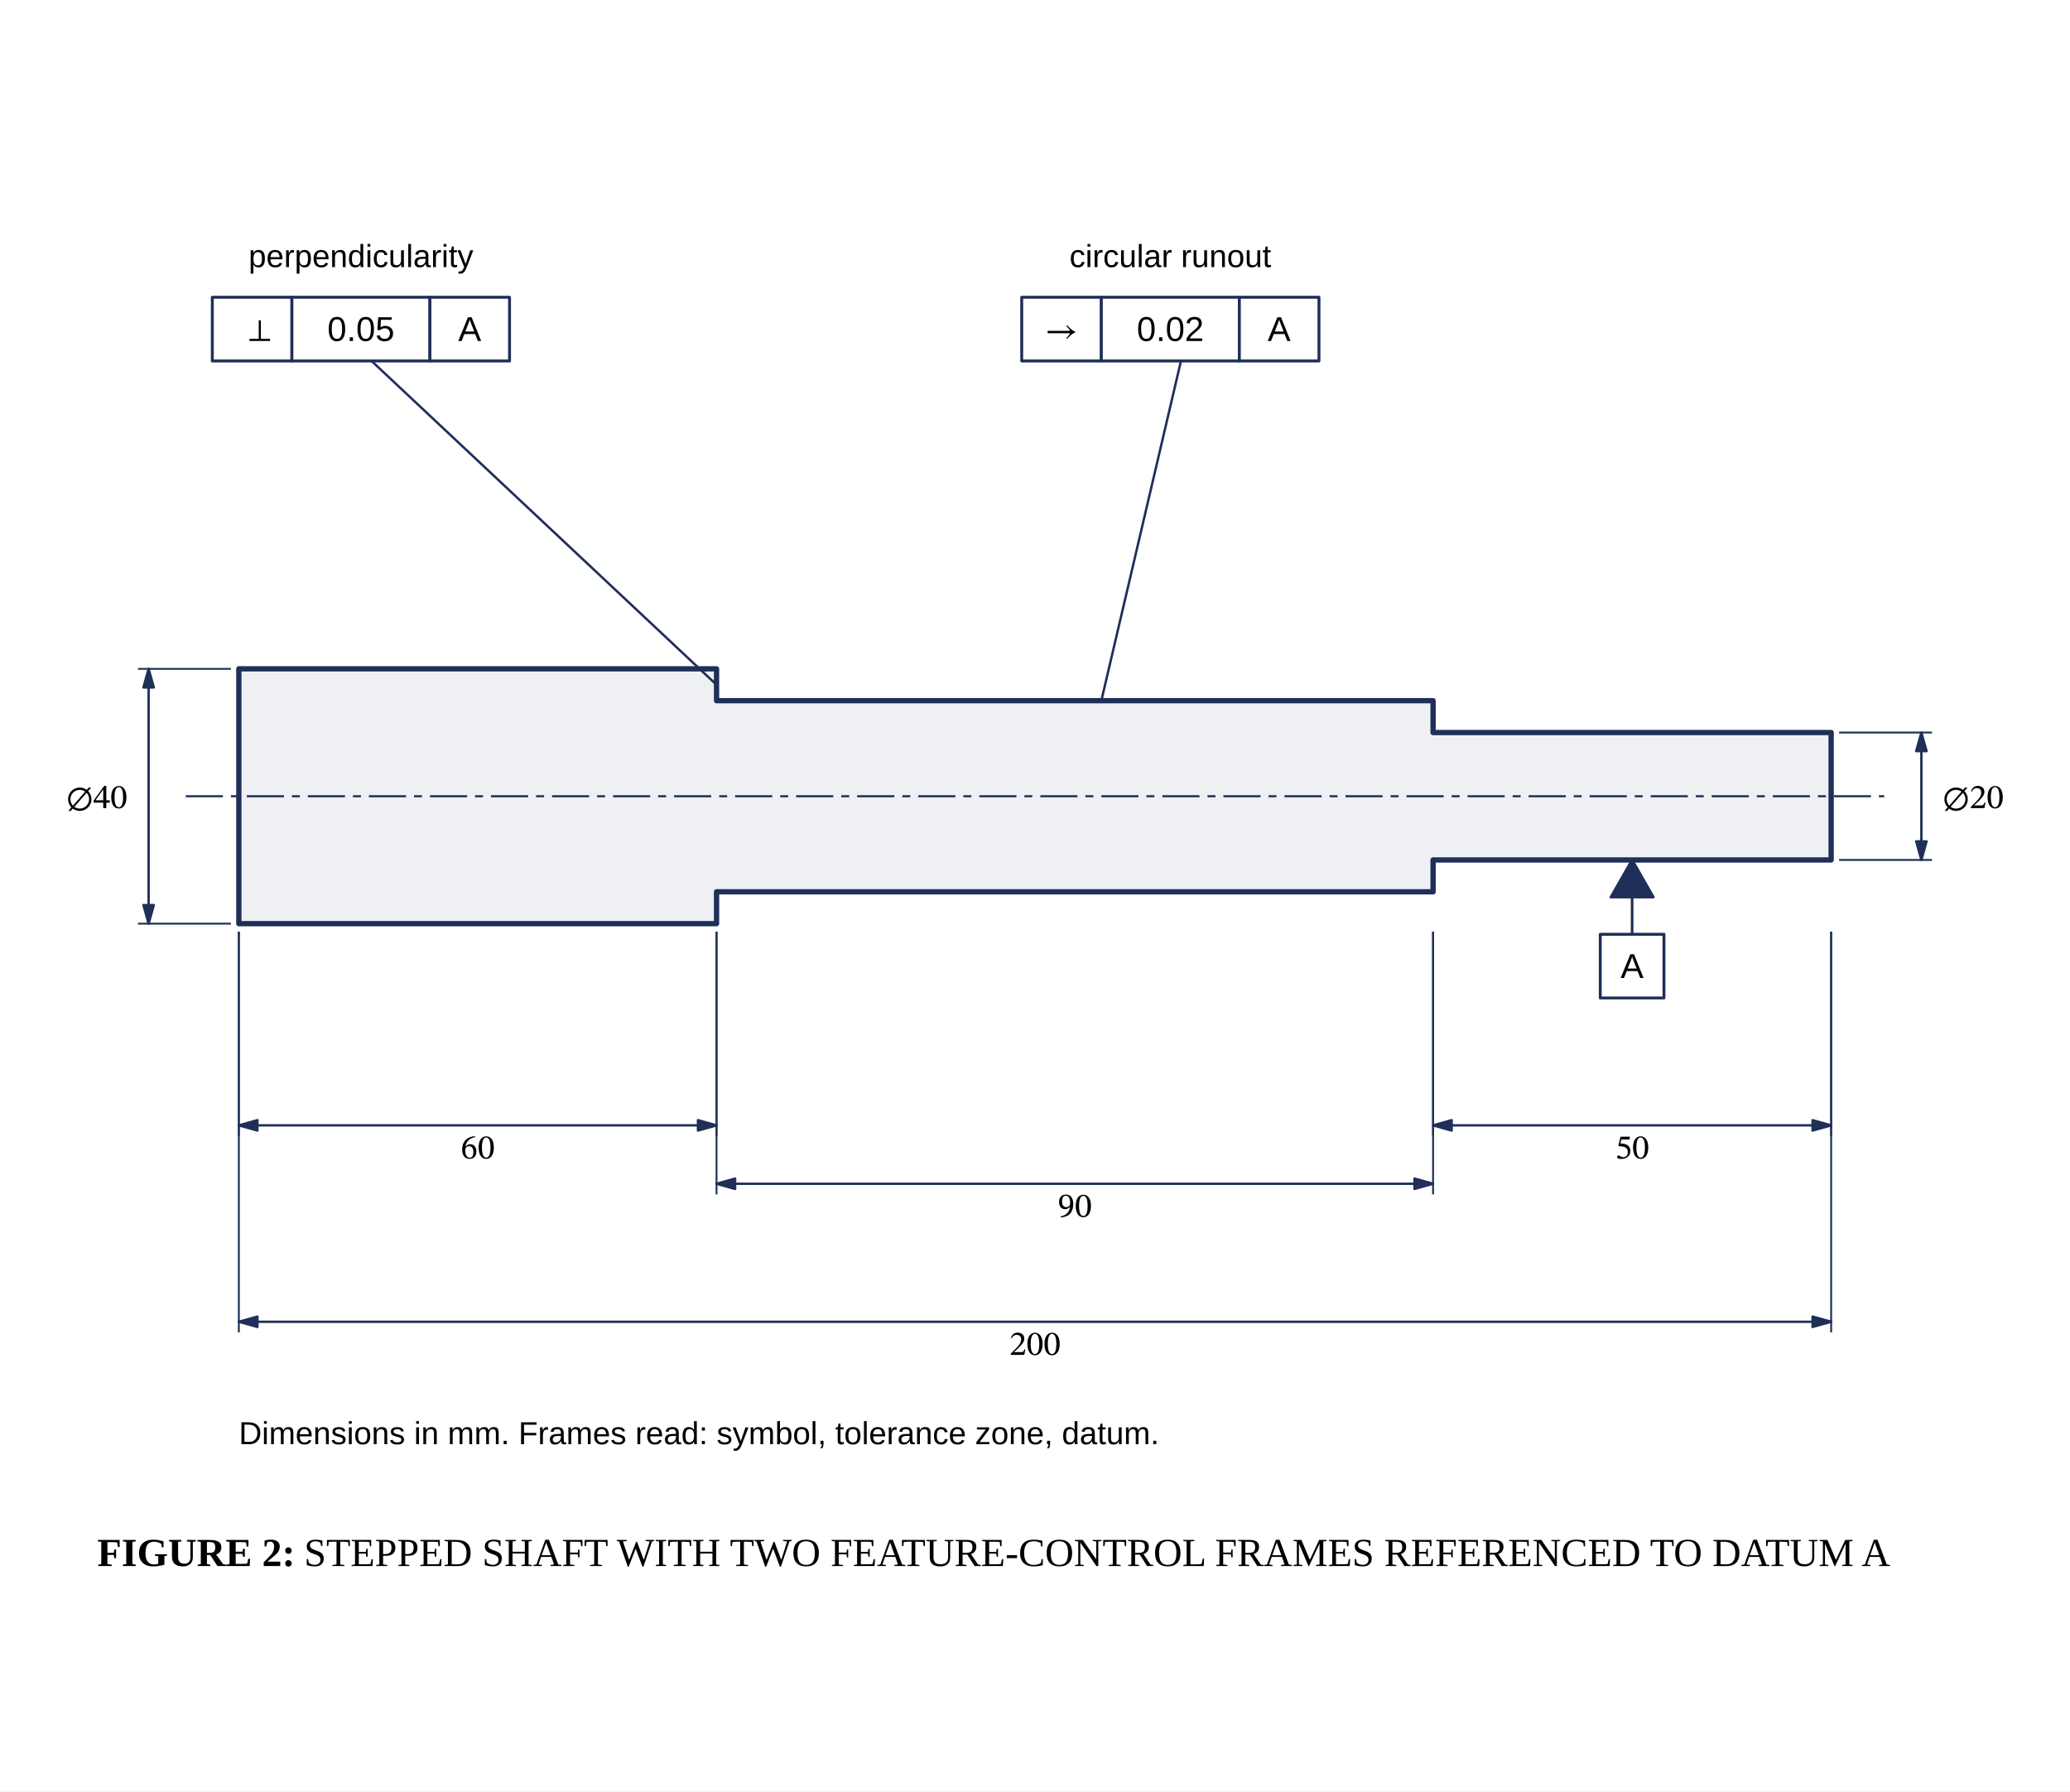
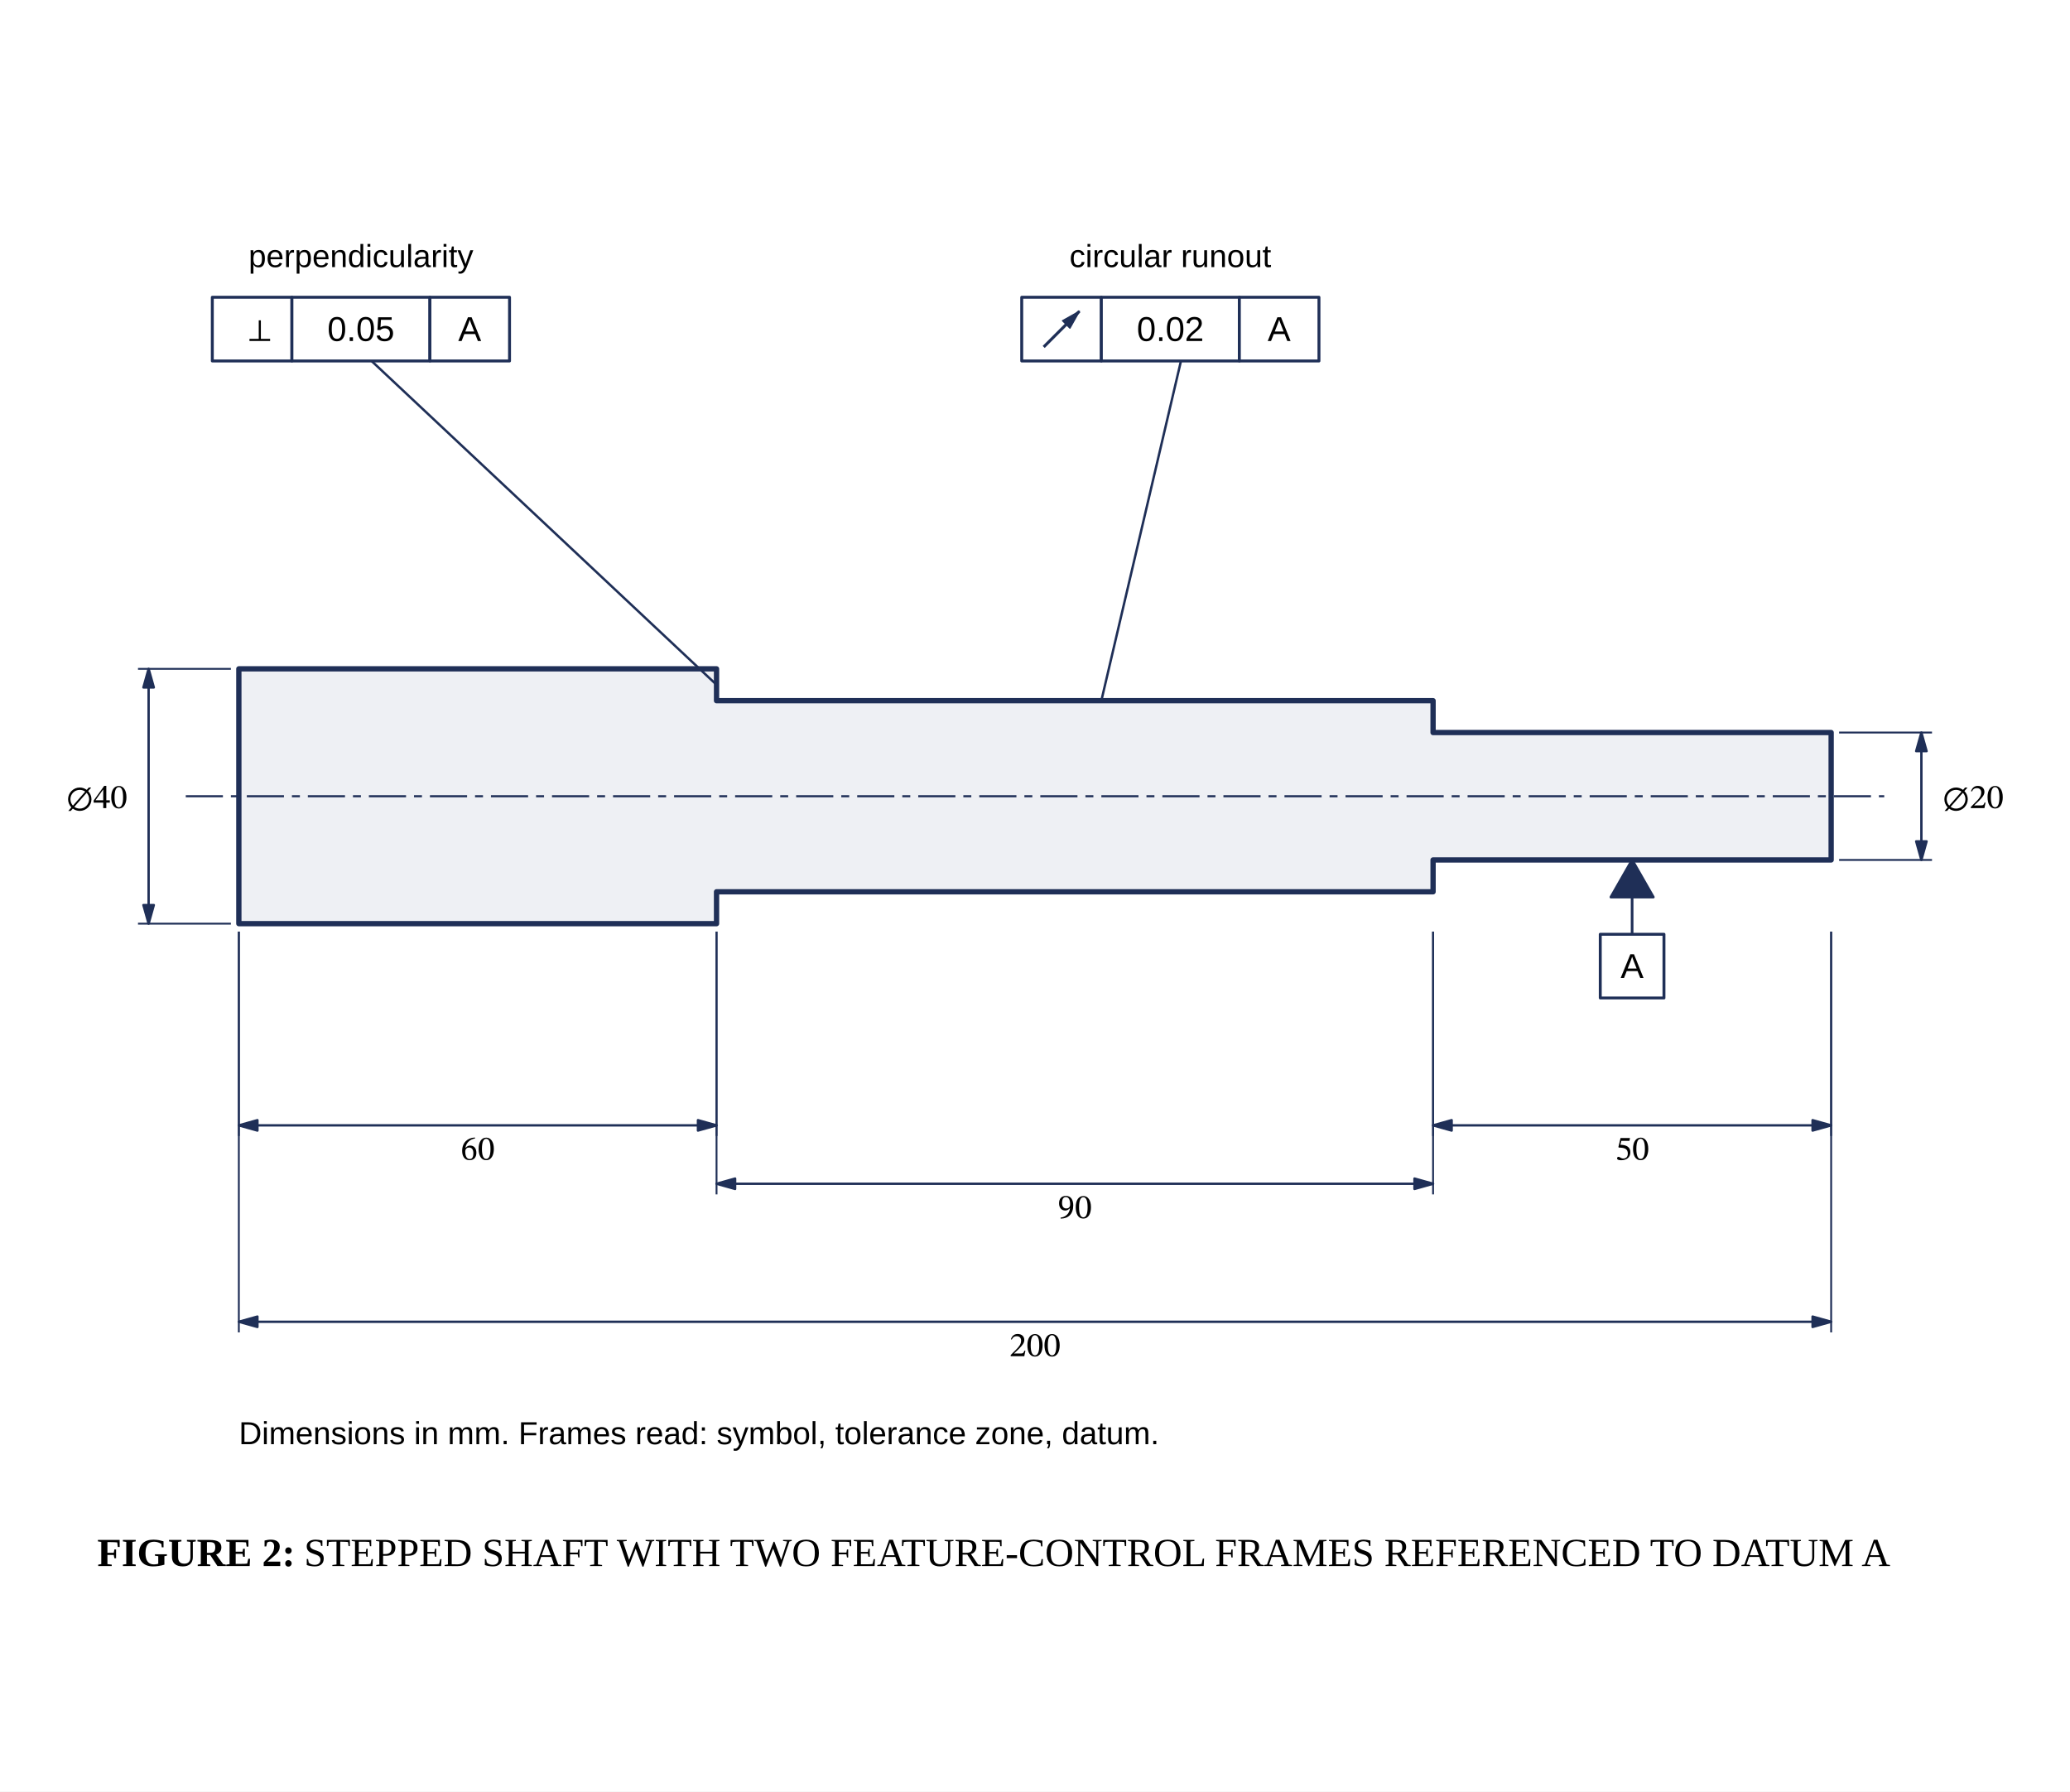
<svg xmlns="http://www.w3.org/2000/svg" viewBox="0 0 780 675" width="780" height="675">
  <defs>
    <marker id="arrow" viewBox="0 0 10 10" refX="8" refY="5" markerWidth="9" markerHeight="9" orient="auto-start-reverse">
      <path d="M 0 1 L 10 5 L 0 9 z" fill="#000000" />
    </marker>
    <marker id="arrow-tail" viewBox="0 0 10 10" refX="2" refY="5" markerWidth="9" markerHeight="9" orient="auto">
      <path d="M 10 1 L 0 5 L 10 9 z" fill="#000000" />
    </marker>
    <filter id="shadow" x="-10%" y="-10%" width="120%" height="120%">
      <feDropShadow dx="0" dy="4" stdDeviation="6" flood-color="#000000" flood-opacity="0.4" />
    </filter>
  </defs>
  <rect width="100%" height="100%" fill="#FFFFFF" />
  <g id="path_1">
    <path d="M 90 252 L 270 252 L 270 264 L 540 264 L 540 276 L 690 276 L 690 324 L 540 324 L 540 336 L 270 336 L 270 348 L 90 348 Z" fill="#EEF0F4" stroke="#1F2F57" stroke-width="2" stroke-linejoin="round" />
  </g>
  <g id="path_2">
    <path d="M 70 300 L 84 300 M 87 300 L 90 300 M 93 300 L 107 300 M 110 300 L 113 300 M 116 300 L 130 300 M 133 300 L 136 300 M 139 300 L 153 300 M 156 300 L 159 300 M 162 300 L 176 300 M 179 300 L 182 300 M 185 300 L 199 300 M 202 300 L 205 300 M 208 300 L 222 300 M 225 300 L 228 300 M 231 300 L 245 300 M 248 300 L 251 300 M 254 300 L 268 300 M 271 300 L 274 300 M 277 300 L 291 300 M 294 300 L 297 300 M 300 300 L 314 300 M 317 300 L 320 300 M 323 300 L 337 300 M 340 300 L 343 300 M 346 300 L 360 300 M 363 300 L 366 300 M 369 300 L 383 300 M 386 300 L 389 300 M 392 300 L 406 300 M 409 300 L 412 300 M 415 300 L 429 300 M 432 300 L 435 300 M 438 300 L 452 300 M 455 300 L 458 300 M 461 300 L 475 300 M 478 300 L 481 300 M 484 300 L 498 300 M 501 300 L 504 300 M 507 300 L 521 300 M 524 300 L 527 300 M 530 300 L 544 300 M 547 300 L 550 300 M 553 300 L 567 300 M 570 300 L 573 300 M 576 300 L 590 300 M 593 300 L 596 300 M 599 300 L 613 300 M 616 300 L 619 300 M 622 300 L 636 300 M 639 300 L 642 300 M 645 300 L 659 300 M 662 300 L 665 300 M 668 300 L 682 300 M 685 300 L 688 300 M 691 300 L 705 300 M 708 300 L 710 300" fill="none" stroke="#1F2F57" stroke-width="0.8" stroke-linejoin="round" />
  </g>
  <g id="path_3">
    <path d="M 87 252 L 52 252 M 87 348 L 52 348" fill="none" stroke="#1F2F57" stroke-width="0.7" stroke-linejoin="round" />
  </g>
  <g id="path_4">
    <path d="M 56 252 L 56 348" fill="none" stroke="#1F2F57" stroke-width="0.9" stroke-linejoin="round" />
  </g>
  <g id="path_5">
    <path d="M 56 252 L 54.04 259 L 57.96 259 Z M 56 348 L 57.96 341 L 54.04 341 Z" fill="#1F2F57" stroke="#1F2F57" stroke-width="0.9" stroke-linejoin="round" />
  </g>
  <g id="text_7">
    <path d="M722 597H651L592 529C533 570 467 597 390 597C204 597 51 443 51 258C51 168 88 82 147 21L58 -81H129L188 -14C247 -57 316 -81 390 -81C575 -81 729 71 729 258C729 347 693 430 632 493ZM192 72C145 121 119 188 119 259C119 408 239 529 390 529C446 529 515 507 547 477ZM589 444C635 393 661 328 661 259C661 108 539 -14 390 -14C333 -14 278 4 232 37Z" transform="translate(24.99 304.47) scale(0.013 -0.013)" fill="#000000" />
    <path d="M481 158V227H379V645H318L13 221V158H290V0H379V158ZM290 227H68V231L286 536H290Z" transform="translate(35.13 304.47) scale(0.013 -0.013)" fill="#000000" />
    <path d="M468 317C468 523 378 642 249 642C104 642 27 510 27 320C27 143 86 -11 247 -11C404 -11 468 146 468 317ZM371 311C371 119 326 25 247 25C167 25 123 121 123 315C123 513 167 608 246 608C328 608 371 514 371 311Z" transform="translate(41.56 304.47) scale(0.013 -0.013)" fill="#000000" />
  </g>
  <g id="path_8">
    <path d="M 693 276 L 728 276 M 693 324 L 728 324" fill="none" stroke="#1F2F57" stroke-width="0.7" stroke-linejoin="round" />
  </g>
  <g id="path_9">
    <path d="M 724 276 L 724 324" fill="none" stroke="#1F2F57" stroke-width="0.9" stroke-linejoin="round" />
  </g>
  <g id="path_10">
    <path d="M 724 276 L 722.04 283 L 725.96 283 Z M 724 324 L 725.96 317 L 722.04 317 Z" fill="#1F2F57" stroke="#1F2F57" stroke-width="0.9" stroke-linejoin="round" />
  </g>
  <g id="text_12">
    <path d="M722 597H651L592 529C533 570 467 597 390 597C204 597 51 443 51 258C51 168 88 82 147 21L58 -81H129L188 -14C247 -57 316 -81 390 -81C575 -81 729 71 729 258C729 347 693 430 632 493ZM192 72C145 121 119 188 119 259C119 408 239 529 390 529C446 529 515 507 547 477ZM589 444C635 393 661 328 661 259C661 108 539 -14 390 -14C333 -14 278 4 232 37Z" transform="translate(732 304.47) scale(0.013 -0.013)" fill="#000000" />
    <path d="M464 160H435C412 100 399 79 346 79H207L137 76V81L269 206C375 313 432 382 432 471C432 576 353 644 240 644C143 644 75 588 44 491L68 481C105 556 149 579 214 579C291 579 339 531 339 456C339 351 289 288 190 186L38 34V0H432Z" transform="translate(742.14 304.47) scale(0.013 -0.013)" fill="#000000" />
    <path d="M468 317C468 523 378 642 249 642C104 642 27 510 27 320C27 143 86 -11 247 -11C404 -11 468 146 468 317ZM371 311C371 119 326 25 247 25C167 25 123 121 123 315C123 513 167 608 246 608C328 608 371 514 371 311Z" transform="translate(748.58 304.47) scale(0.013 -0.013)" fill="#000000" />
  </g>
  <g id="path_13">
    <path d="M 90 351 L 90 428 M 270 351 L 270 428" fill="none" stroke="#1F2F57" stroke-width="0.7" stroke-linejoin="round" />
  </g>
  <g id="path_14">
    <path d="M 90 424 L 270 424" fill="none" stroke="#1F2F57" stroke-width="0.9" stroke-linejoin="round" />
  </g>
  <g id="path_15">
    <path d="M 90 424 L 97 425.96 L 97 422.04 Z M 270 424 L 263 422.04 L 263 425.96 Z" fill="#1F2F57" stroke="#1F2F57" stroke-width="0.9" stroke-linejoin="round" />
  </g>
  <g id="text_16">
-     <path d="M415 646C200 637 45 498 45 257C45 110 110 -12 259 -12C385 -12 457 67 457 203C457 334 386 413 277 413C225 413 188 391 147 351L140 352C165 498 277 596 417 617ZM370 195C370 68 330 23 263 23C176 23 135 112 135 236C135 323 189 355 247 355C330 355 370 285 370 195Z" transform="translate(173.56 436.47) scale(0.013 -0.013)" fill="#000000" />
-     <path d="M468 317C468 523 378 642 249 642C104 642 27 510 27 320C27 143 86 -11 247 -11C404 -11 468 146 468 317ZM371 311C371 119 326 25 247 25C167 25 123 121 123 315C123 513 167 608 246 608C328 608 371 514 371 311Z" transform="translate(180 436.47) scale(0.013 -0.013)" fill="#000000" />
+     <path d="M415 646C200 637 45 498 45 257C45 110 110 -12 259 -12C385 -12 457 67 457 203C457 334 386 413 277 413C225 413 188 391 147 351L140 352C165 498 277 596 417 617ZM370 195C370 68 330 23 263 23C176 23 135 112 135 236C135 323 189 355 247 355C330 355 370 285 370 195Z" transform="translate(173.56 436.97) scale(0.013 -0.013)" fill="#000000" />
+     <path d="M468 317C468 523 378 642 249 642C104 642 27 510 27 320C27 143 86 -11 247 -11C404 -11 468 146 468 317ZM371 311C371 119 326 25 247 25C167 25 123 121 123 315C123 513 167 608 246 608C328 608 371 514 371 311Z" transform="translate(180 436.97) scale(0.013 -0.013)" fill="#000000" />
  </g>
  <g id="path_17">
    <path d="M 270 351 L 270 450 M 540 351 L 540 450" fill="none" stroke="#1F2F57" stroke-width="0.7" stroke-linejoin="round" />
  </g>
  <g id="path_18">
    <path d="M 270 446 L 540 446" fill="none" stroke="#1F2F57" stroke-width="0.9" stroke-linejoin="round" />
  </g>
  <g id="path_19">
    <path d="M 270 446 L 277 447.96 L 277 444.04 Z M 540 446 L 533 444.04 L 533 447.96 Z" fill="#1F2F57" stroke="#1F2F57" stroke-width="0.9" stroke-linejoin="round" />
  </g>
  <g id="text_20">
-     <path d="M85 -13C306 -11 450 116 450 374C450 522 389 646 240 646C114 646 39 567 39 432C39 300 110 222 219 222C269 222 305 243 350 284L356 283C334 121 221 32 83 16ZM126 438C126 566 171 612 236 612C324 612 360 523 360 398C360 312 307 281 249 281C166 281 126 345 126 438Z" transform="translate(398.56 458.47) scale(0.013 -0.013)" fill="#000000" />
-     <path d="M468 317C468 523 378 642 249 642C104 642 27 510 27 320C27 143 86 -11 247 -11C404 -11 468 146 468 317ZM371 311C371 119 326 25 247 25C167 25 123 121 123 315C123 513 167 608 246 608C328 608 371 514 371 311Z" transform="translate(405 458.47) scale(0.013 -0.013)" fill="#000000" />
+     <path d="M85 -13C306 -11 450 116 450 374C450 522 389 646 240 646C114 646 39 567 39 432C39 300 110 222 219 222C269 222 305 243 350 284L356 283C334 121 221 32 83 16ZM126 438C126 566 171 612 236 612C324 612 360 523 360 398C360 312 307 281 249 281C166 281 126 345 126 438Z" transform="translate(398.56 458.97) scale(0.013 -0.013)" fill="#000000" />
+     <path d="M468 317C468 523 378 642 249 642C104 642 27 510 27 320C27 143 86 -11 247 -11C404 -11 468 146 468 317ZM371 311C371 119 326 25 247 25C167 25 123 121 123 315C123 513 167 608 246 608C328 608 371 514 371 311Z" transform="translate(405 458.97) scale(0.013 -0.013)" fill="#000000" />
  </g>
  <g id="path_21">
    <path d="M 540 351 L 540 428 M 690 351 L 690 428" fill="none" stroke="#1F2F57" stroke-width="0.7" stroke-linejoin="round" />
  </g>
  <g id="path_22">
    <path d="M 540 424 L 690 424" fill="none" stroke="#1F2F57" stroke-width="0.9" stroke-linejoin="round" />
  </g>
  <g id="path_23">
    <path d="M 540 424 L 547 425.96 L 547 422.04 Z M 690 424 L 683 422.04 L 683 425.96 Z" fill="#1F2F57" stroke="#1F2F57" stroke-width="0.9" stroke-linejoin="round" />
  </g>
  <g id="text_24">
-     <path d="M417 549 433 630H159L97 369L109 354C123 354 128 354 154 352C292 345 370 304 370 179C370 75 307 37 236 37C172 37 139 86 99 86C74 86 59 66 59 43C59 6 97 -13 174 -13C333 -13 443 65 443 219C443 376 320 423 202 432L155 435L182 549Z" transform="translate(608.57 436.47) scale(0.013 -0.013)" fill="#000000" />
-     <path d="M468 317C468 523 378 642 249 642C104 642 27 510 27 320C27 143 86 -11 247 -11C404 -11 468 146 468 317ZM371 311C371 119 326 25 247 25C167 25 123 121 123 315C123 513 167 608 246 608C328 608 371 514 371 311Z" transform="translate(615 436.47) scale(0.013 -0.013)" fill="#000000" />
+     <path d="M417 549 433 630H159L97 369L109 354C123 354 128 354 154 352C292 345 370 304 370 179C370 75 307 37 236 37C172 37 139 86 99 86C74 86 59 66 59 43C59 6 97 -13 174 -13C333 -13 443 65 443 219C443 376 320 423 202 432L155 435L182 549Z" transform="translate(608.57 436.97) scale(0.013 -0.013)" fill="#000000" />
+     <path d="M468 317C468 523 378 642 249 642C104 642 27 510 27 320C27 143 86 -11 247 -11C404 -11 468 146 468 317ZM371 311C371 119 326 25 247 25C167 25 123 121 123 315C123 513 167 608 246 608C328 608 371 514 371 311Z" transform="translate(615 436.97) scale(0.013 -0.013)" fill="#000000" />
  </g>
  <g id="path_25">
    <path d="M 90 351 L 90 502 M 690 351 L 690 502" fill="none" stroke="#1F2F57" stroke-width="0.7" stroke-linejoin="round" />
  </g>
  <g id="path_26">
    <path d="M 90 498 L 690 498" fill="none" stroke="#1F2F57" stroke-width="0.9" stroke-linejoin="round" />
  </g>
  <g id="path_27">
    <path d="M 90 498 L 97 499.96 L 97 496.04 Z M 690 498 L 683 496.04 L 683 499.96 Z" fill="#1F2F57" stroke="#1F2F57" stroke-width="0.9" stroke-linejoin="round" />
  </g>
  <g id="text_28">
-     <path d="M464 160H435C412 100 399 79 346 79H207L137 76V81L269 206C375 313 432 382 432 471C432 576 353 644 240 644C143 644 75 588 44 491L68 481C105 556 149 579 214 579C291 579 339 531 339 456C339 351 289 288 190 186L38 34V0H432Z" transform="translate(380.35 510.47) scale(0.013 -0.013)" fill="#000000" />
-     <path d="M468 317C468 523 378 642 249 642C104 642 27 510 27 320C27 143 86 -11 247 -11C404 -11 468 146 468 317ZM371 311C371 119 326 25 247 25C167 25 123 121 123 315C123 513 167 608 246 608C328 608 371 514 371 311Z" transform="translate(386.78 510.47) scale(0.013 -0.013)" fill="#000000" />
-     <path d="M468 317C468 523 378 642 249 642C104 642 27 510 27 320C27 143 86 -11 247 -11C404 -11 468 146 468 317ZM371 311C371 119 326 25 247 25C167 25 123 121 123 315C123 513 167 608 246 608C328 608 371 514 371 311Z" transform="translate(393.22 510.47) scale(0.013 -0.013)" fill="#000000" />
+     <path d="M464 160H435C412 100 399 79 346 79H207L137 76V81L269 206C375 313 432 382 432 471C432 576 353 644 240 644C143 644 75 588 44 491L68 481C105 556 149 579 214 579C291 579 339 531 339 456C339 351 289 288 190 186L38 34V0H432Z" transform="translate(380.35 510.97) scale(0.013 -0.013)" fill="#000000" />
+     <path d="M468 317C468 523 378 642 249 642C104 642 27 510 27 320C27 143 86 -11 247 -11C404 -11 468 146 468 317ZM371 311C371 119 326 25 247 25C167 25 123 121 123 315C123 513 167 608 246 608C328 608 371 514 371 311Z" transform="translate(386.78 510.97) scale(0.013 -0.013)" fill="#000000" />
+     <path d="M468 317C468 523 378 642 249 642C104 642 27 510 27 320C27 143 86 -11 247 -11C404 -11 468 146 468 317ZM371 311C371 119 326 25 247 25C167 25 123 121 123 315C123 513 167 608 246 608C328 608 371 514 371 311Z" transform="translate(393.22 510.97) scale(0.013 -0.013)" fill="#000000" />
  </g>
  <g id="path_30">
    <path d="M 615 338 L 615 352" fill="none" stroke="#1F2F57" stroke-width="1" stroke-linejoin="round" />
  </g>
  <g id="path_33">
    <path d="M 415 264 L 445 136" fill="none" stroke="#1F2F57" stroke-width="0.9" stroke-linejoin="round" />
  </g>
-   <g id="text_40">
+   <g id="text_41">
    <text x="402.98" y="100.63" fill="#000000" font-family="Arimo, 'Liberation Sans', Helvetica, Arial, sans-serif" font-size="12" text-anchor="start">circular runout</text>
  </g>
-   <g id="path_41">
+   <g id="path_42">
    <path d="M 270 258 L 140 136" fill="none" stroke="#1F2F57" stroke-width="0.9" stroke-linejoin="round" />
  </g>
-   <g id="text_48">
+   <g id="text_49">
    <text x="93.64" y="100.63" fill="#000000" font-family="Arimo, 'Liberation Sans', Helvetica, Arial, sans-serif" font-size="12" text-anchor="start">perpendicularity</text>
  </g>
-   <g id="text_49">
+   <g id="text_50">
    <text x="90" y="544.13" fill="#000000" font-family="Arimo, 'Liberation Sans', Helvetica, Arial, sans-serif" font-size="12" text-anchor="start">Dimensions in mm. Frames read: symbol, tolerance zone, datum.</text>
  </g>
-   <g id="caption_50">
+   <g id="caption_51">
    <text x="36.65" y="590.03" xml:space="preserve" fill="#000000" font-family="'STIX Two Text', 'Times New Roman', Times, 'Liberation Serif', serif" font-size="15" font-weight="700" textLength="74.17" lengthAdjust="spacingAndGlyphs">FIGURE 2:</text>
    <text x="110.83" y="590.03" xml:space="preserve" fill="#000000" font-family="'STIX Two Text', 'Times New Roman', Times, 'Liberation Serif', serif" font-size="15" textLength="632.52" lengthAdjust="spacingAndGlyphs"> STEPPED SHAFT WITH TWO FEATURE-CONTROL FRAMES REFERENCED TO DATUM A</text>
  </g>
  <g id="polygon_29">
    <path d="M 615 324 L 607 338 L 623 338 Z" fill="#1F2F57" stroke="#1F2F57" stroke-width="1" stroke-linejoin="round" />
  </g>
  <g id="polygon_31">
    <path d="M 603 352 L 627 352 L 627 376 L 603 376 Z" fill="#FFFFFF" stroke="#1F2F57" stroke-width="1.1" stroke-linejoin="round" />
  </g>
  <g id="polygon_34">
    <path d="M 385 112 L 415 112 L 415 136 L 385 136 Z" fill="#FFFFFF" stroke="#1F2F57" stroke-width="1.1" stroke-linejoin="round" />
  </g>
-   <g id="polygon_36">
+   <g id="polygon_37">
    <path d="M 415 112 L 467 112 L 467 136 L 415 136 Z" fill="#FFFFFF" stroke="#1F2F57" stroke-width="1.1" stroke-linejoin="round" />
  </g>
-   <g id="polygon_38">
+   <g id="polygon_39">
    <path d="M 467 112 L 497 112 L 497 136 L 467 136 Z" fill="#FFFFFF" stroke="#1F2F57" stroke-width="1.1" stroke-linejoin="round" />
  </g>
-   <g id="polygon_42">
+   <g id="polygon_43">
    <path d="M 80 112 L 110 112 L 110 136 L 80 136 Z" fill="#FFFFFF" stroke="#1F2F57" stroke-width="1.1" stroke-linejoin="round" />
  </g>
-   <g id="polygon_44">
+   <g id="polygon_45">
    <path d="M 110 112 L 162 112 L 162 136 L 110 136 Z" fill="#FFFFFF" stroke="#1F2F57" stroke-width="1.1" stroke-linejoin="round" />
  </g>
-   <g id="polygon_46">
+   <g id="polygon_47">
    <path d="M 162 112 L 192 112 L 192 136 L 162 136 Z" fill="#FFFFFF" stroke="#1F2F57" stroke-width="1.1" stroke-linejoin="round" />
  </g>
  <g id="text_32">
    <text x="610.66" y="368.47" fill="#000000" font-family="Arimo, 'Liberation Sans', Helvetica, Arial, sans-serif" font-size="13" text-anchor="start">A</text>
  </g>
-   <g id="text_35">
-     <path d="M876 264C778 305 700 382 634 459L613 439C636 405 667 369 697 341C707 331 711 324 711 315C711 305 695 293 685 293H71V225H684C702 225 710 215 710 205C710 196 705 185 696 176C665 144 636 111 612 78L633 58C700 136 778 212 876 254Z" transform="translate(393.84 128.47) scale(0.013 -0.013)" fill="#000000" />
+   <g id="path_35">
+     <path d="M 393.28 130.72 L 406.72 117.28" fill="none" stroke="#1F2F57" stroke-width="1.1" stroke-linejoin="round" />
  </g>
-   <g id="text_37">
+   <g id="path_36">
+     <path d="M 406.72 117.28 L 400.38 120.84 L 403.16 123.62 Z" fill="#1F2F57" stroke="#1F2F57" stroke-width="0.5" stroke-linejoin="round" />
+   </g>
+   <g id="text_38">
    <text x="428.35" y="128.47" fill="#000000" font-family="Arimo, 'Liberation Sans', Helvetica, Arial, sans-serif" font-size="13" text-anchor="start">0.02</text>
  </g>
-   <g id="text_39">
+   <g id="text_40">
    <text x="477.66" y="128.47" fill="#000000" font-family="Arimo, 'Liberation Sans', Helvetica, Arial, sans-serif" font-size="13" text-anchor="start">A</text>
  </g>
-   <g id="text_43">
+   <g id="text_44">
    <text x="91.39" y="128.47" fill="#000000" font-family="Arimo, 'Liberation Sans', Helvetica, Arial, sans-serif" font-size="13" text-anchor="start">⊥</text>
  </g>
-   <g id="text_45">
+   <g id="text_46">
    <text x="123.35" y="128.47" fill="#000000" font-family="Arimo, 'Liberation Sans', Helvetica, Arial, sans-serif" font-size="13" text-anchor="start">0.05</text>
  </g>
-   <g id="text_47">
+   <g id="text_48">
    <text x="172.66" y="128.47" fill="#000000" font-family="Arimo, 'Liberation Sans', Helvetica, Arial, sans-serif" font-size="13" text-anchor="start">A</text>
  </g>
</svg>
